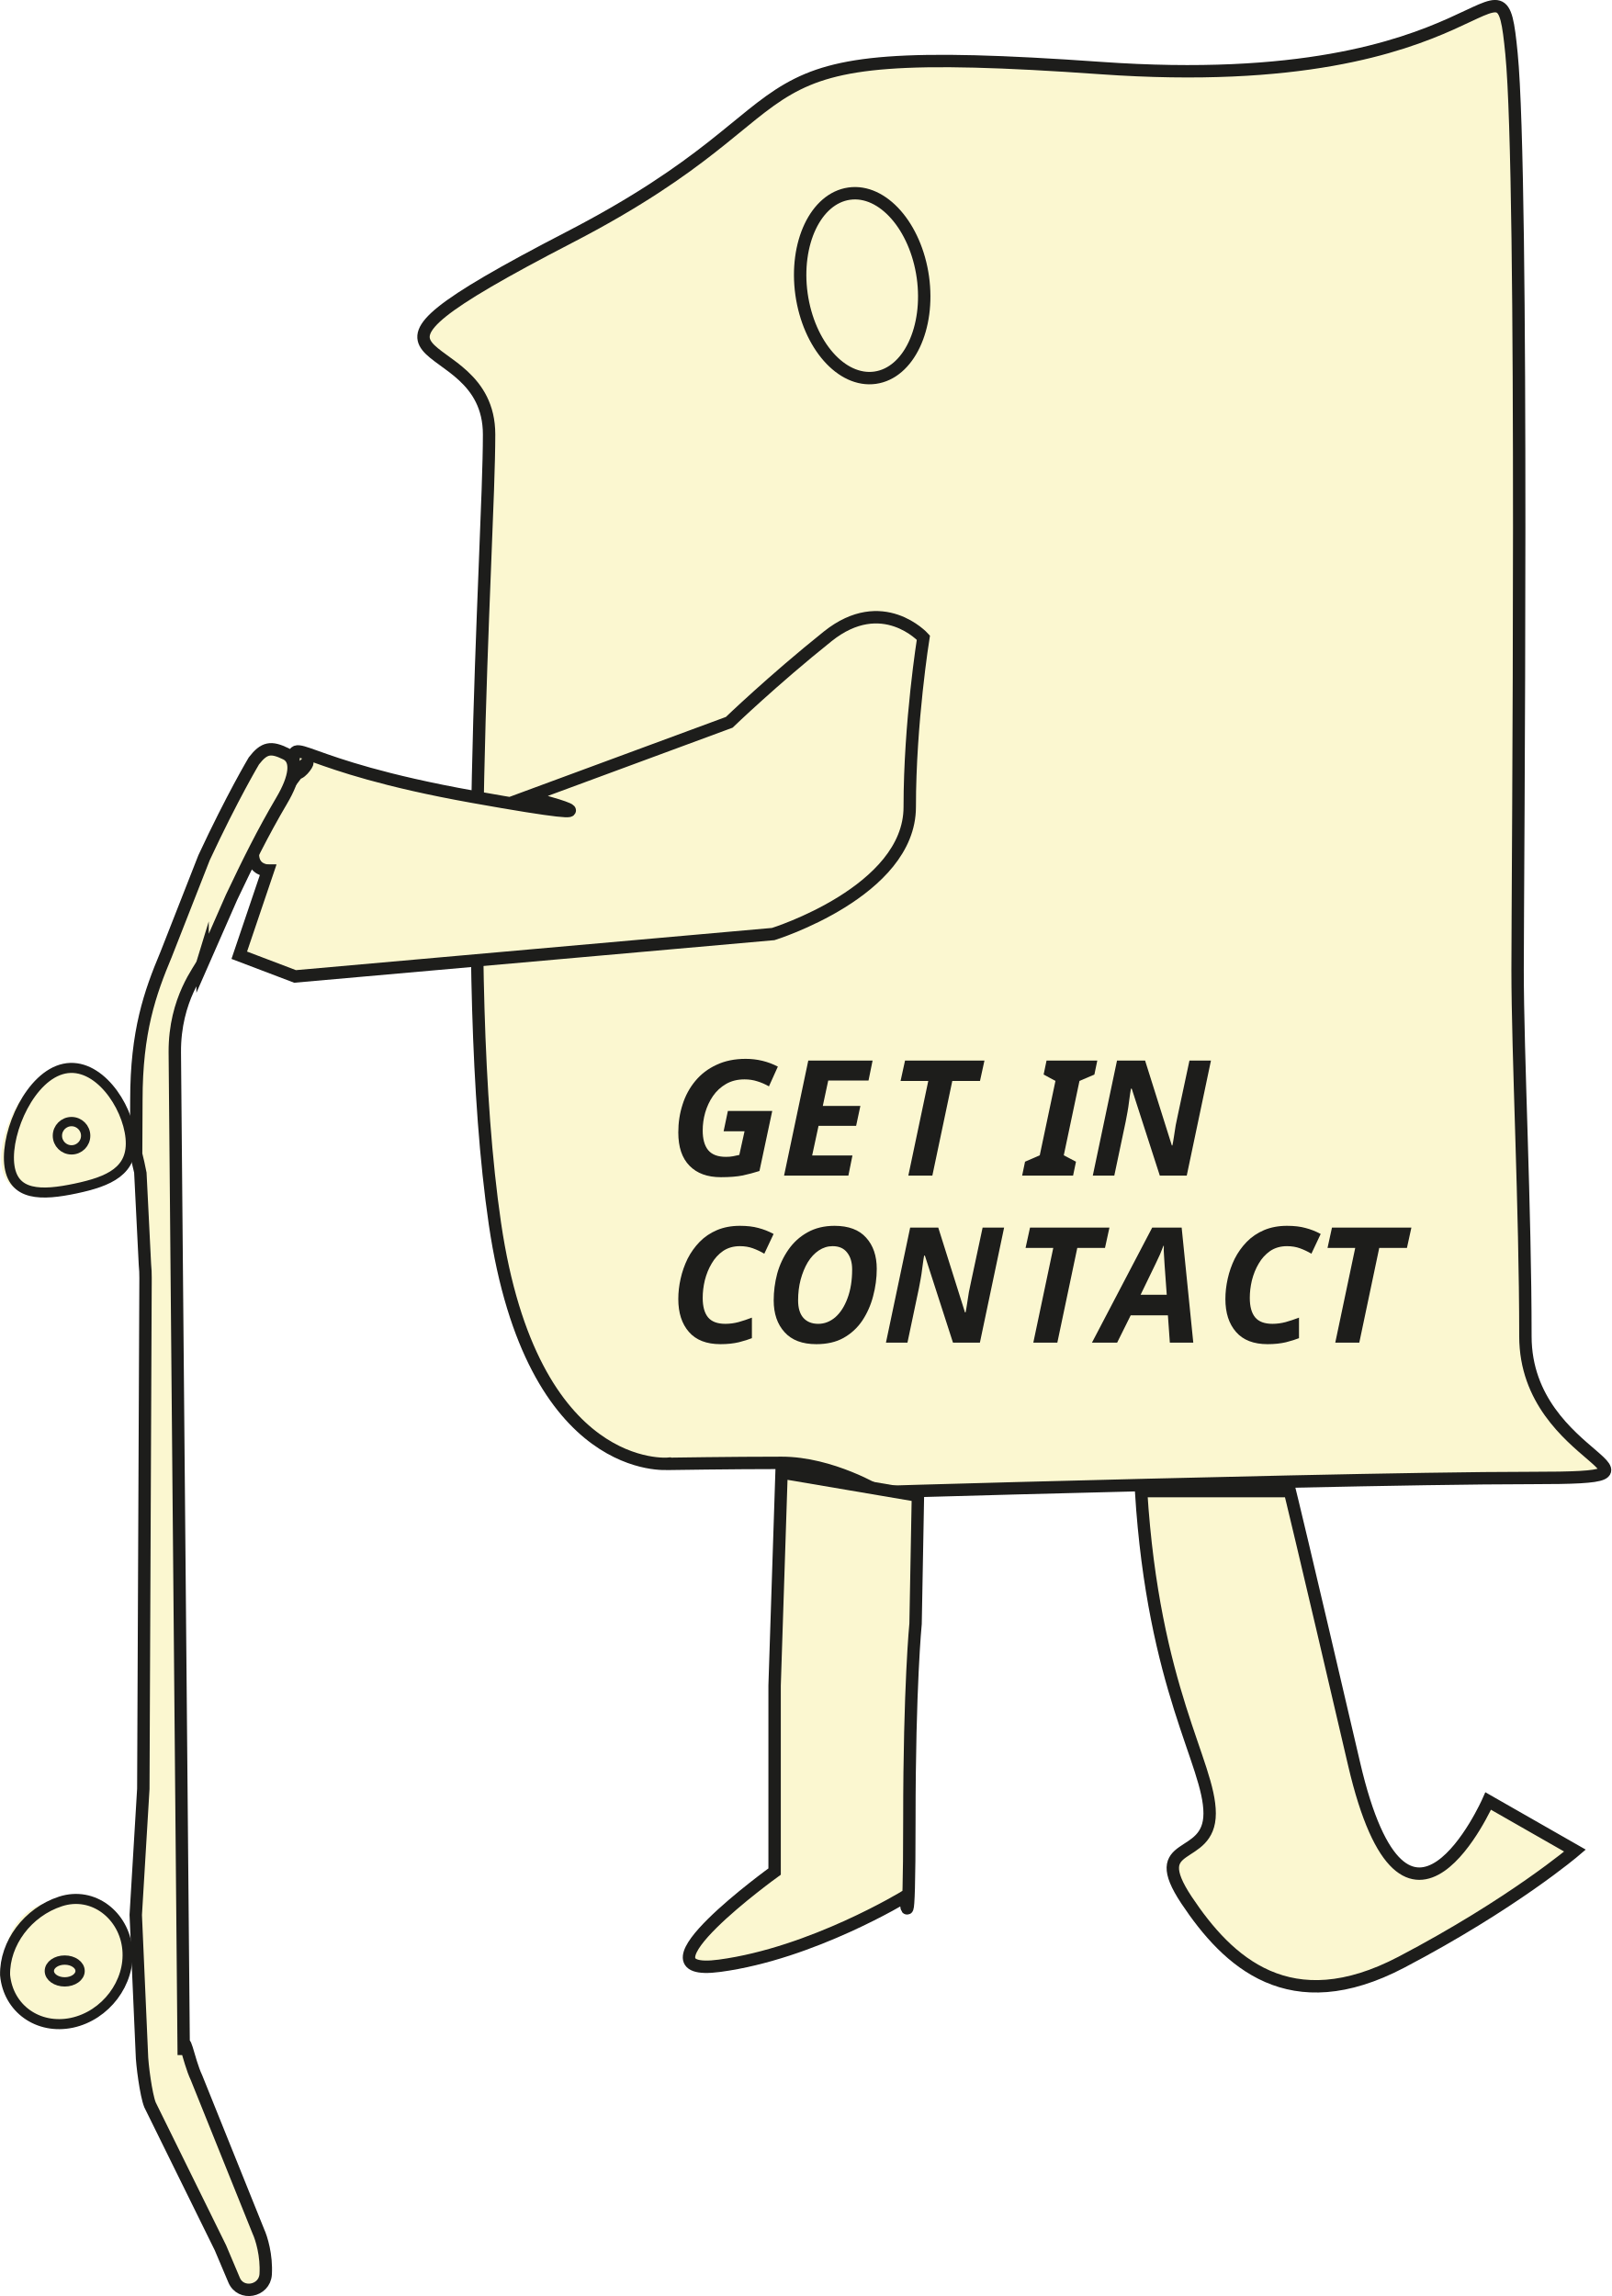
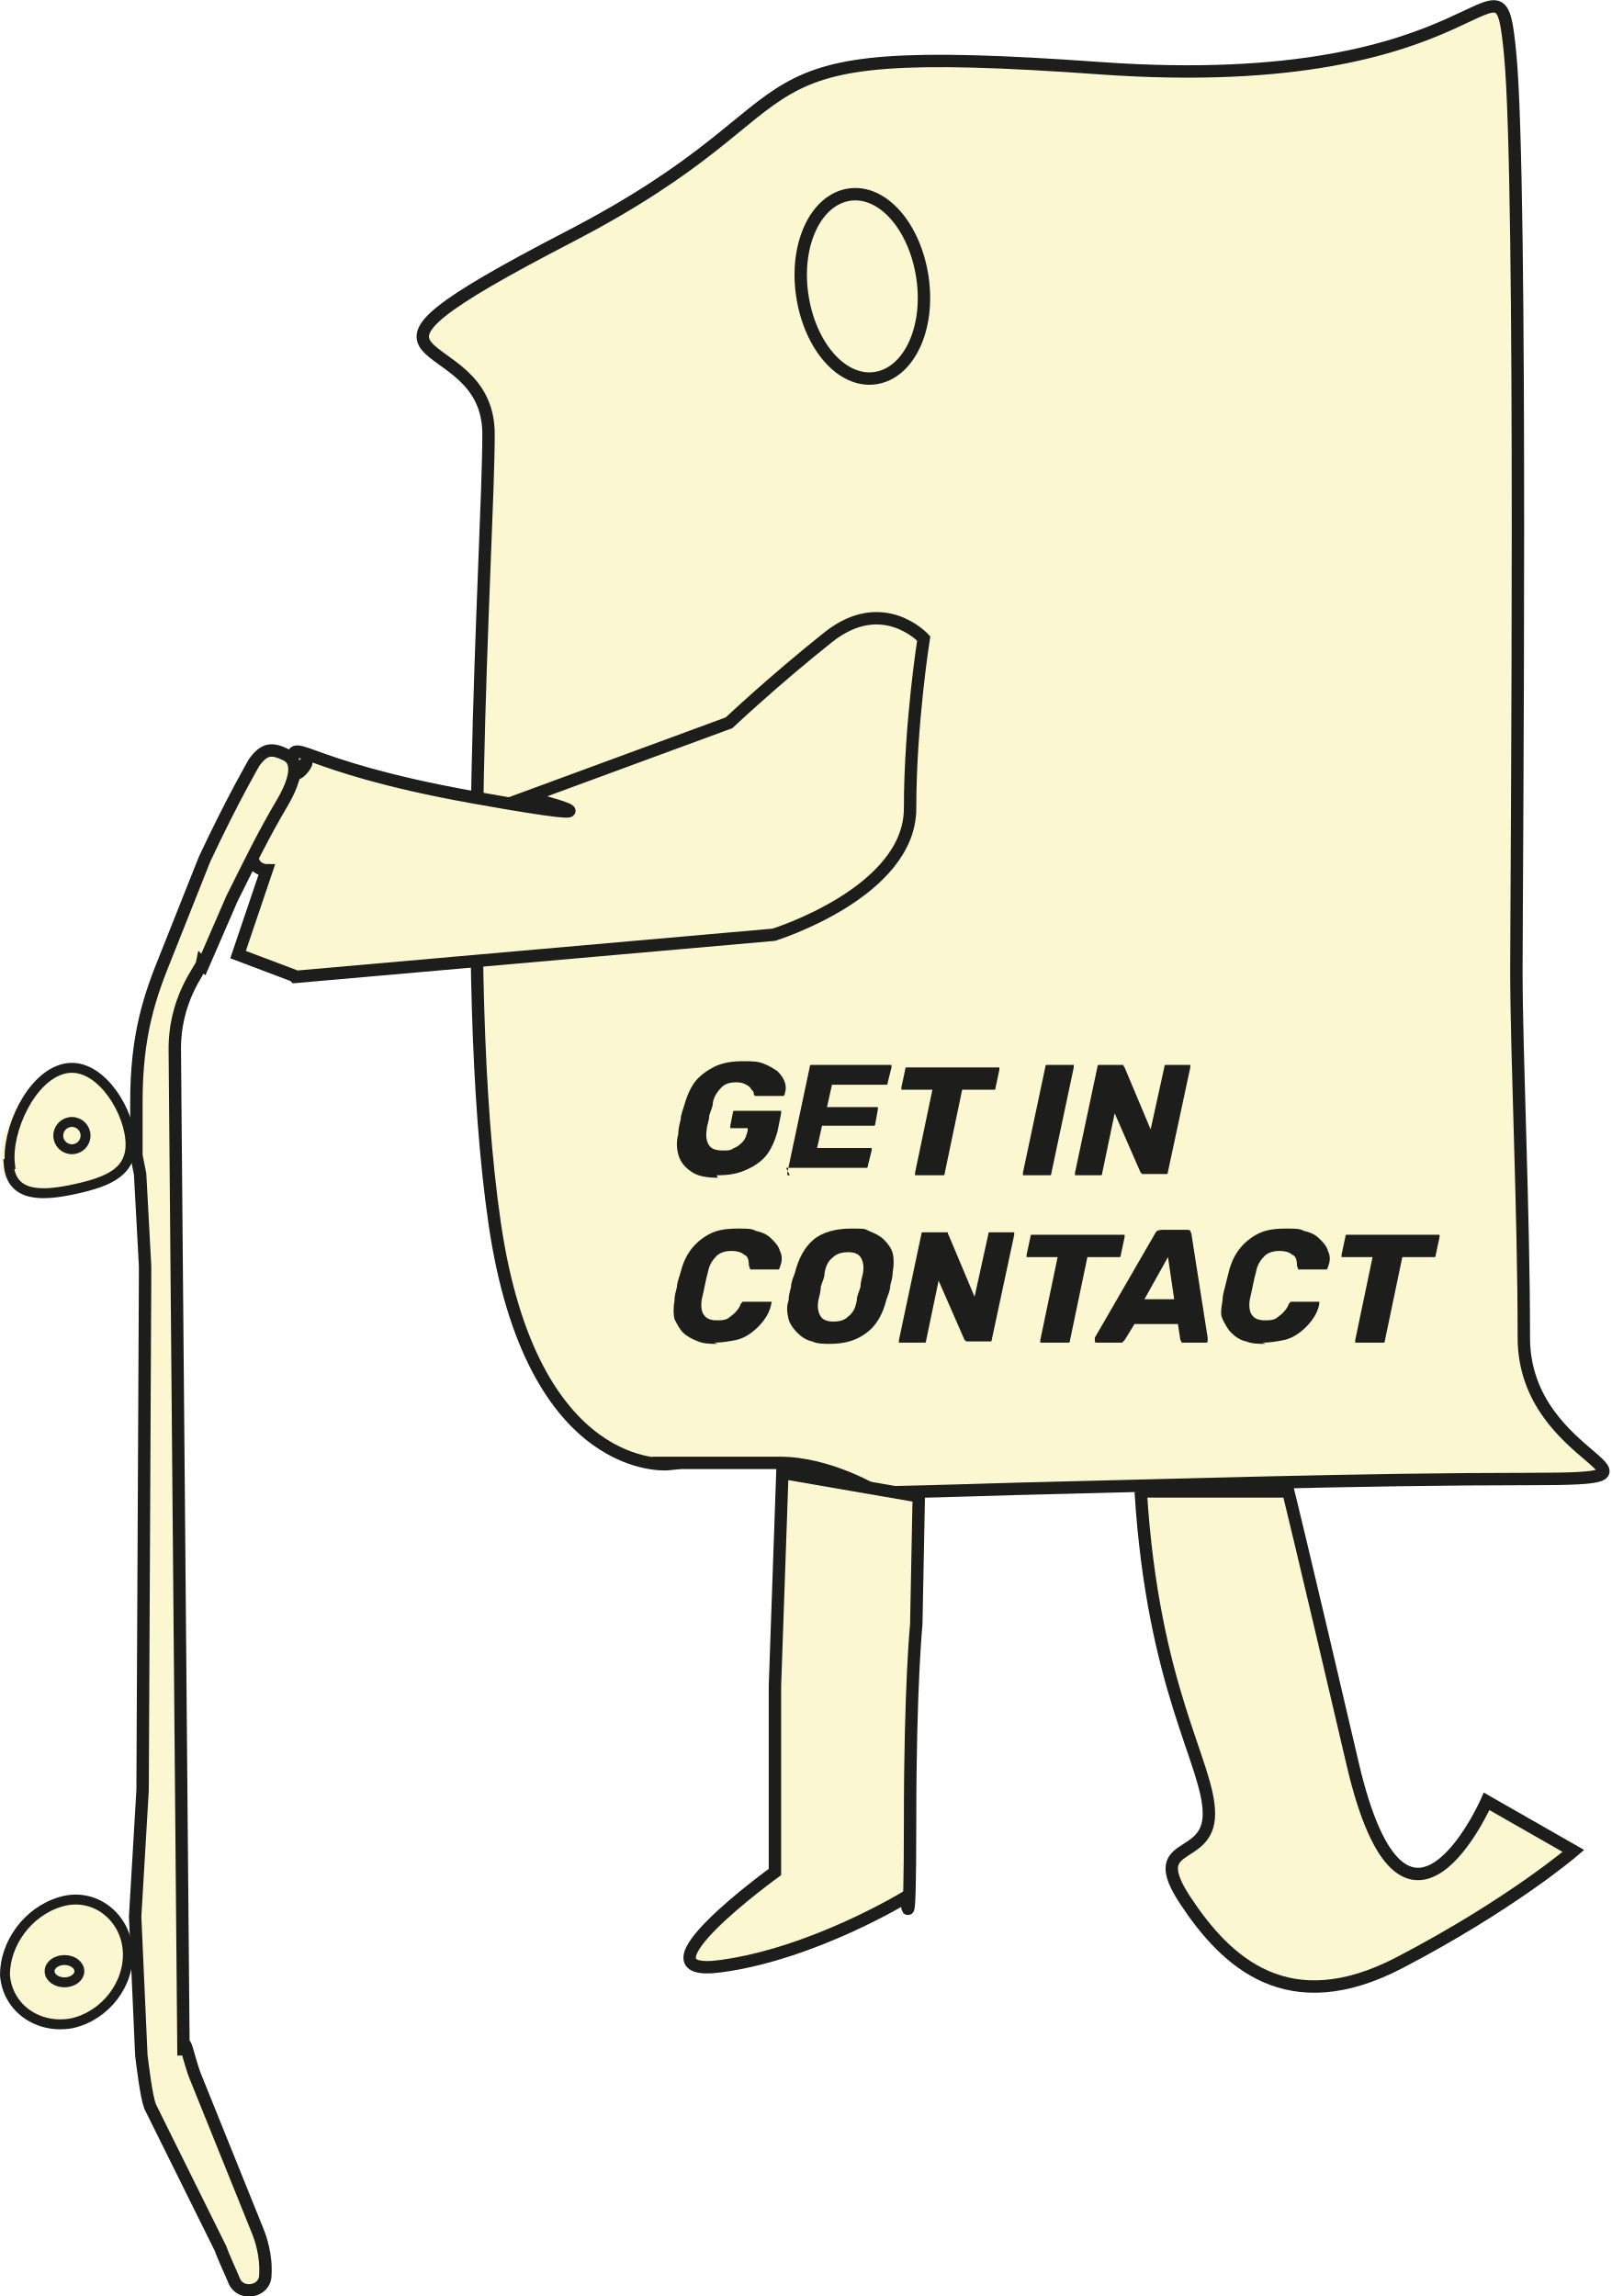
- <svg xmlns="http://www.w3.org/2000/svg" id="Ebene_2" viewBox="0 0 129.96 185.22">
+ <svg xmlns="http://www.w3.org/2000/svg" id="Ebene_2" version="1.1" viewBox="0 0 130 185.2">
  <defs>
    <style>
-       .cls-1, .cls-2, .cls-3 {
+       .st0, .st1, .st2, .st3 {
+         stroke: #1d1d1b;
+       }
+ 
+       .st0, .st2 {
        fill: none;
      }

-       .cls-1, .cls-2, .cls-3, .cls-4, .cls-5 {
-         stroke: #1d1d1b;
+       .st4 {
+         fill: #1d1d1b;
      }

-       .cls-2 {
-         stroke-width: .81px;
+       .st1 {
+         stroke-width: .8px;
      }

-       .cls-3 {
-         stroke-width: .81px;
-       }
- 
-       .cls-4, .cls-6, .cls-5 {
+       .st1, .st5, .st3 {
        fill: #fbf7d0;
      }

-       .cls-4, .cls-5 {
+       .st1, .st3 {
        stroke-miterlimit: 10;
      }

-       .cls-7 {
-         fill: #1d1d1b;
-         font-family: Rubik-BoldItalic, Rubik;
-         font-size: 13px;
-         font-style: italic;
-         font-weight: 700;
+       .st6 {
+         isolation: isolate;
      }

-       .cls-5 {
-         stroke-width: .75px;
-       }
- 
-       .cls-8 {
-         letter-spacing: 0em;
-       }
- 
-       .cls-9 {
-         letter-spacing: -.07em;
-       }
- 
-       .cls-10 {
-         letter-spacing: -.02em;
-       }
- 
-       .cls-11 {
-         letter-spacing: -.01em;
+       .st2 {
+         stroke-width: .8px;
      }
    </style>
  </defs>
-   <g id="Ebene_1-2" data-name="Ebene_1">
+   <g id="Ebene_1-2">
    <g>
-       <path class="cls-6" d="M53.92,118.08s-11,1.09-14-19.37c-3-20.46-.47-54.57-.47-63.66s-15.47-4.55,6.5-15.92c21.97-11.37,10.72-15.91,42.84-13.64,32.13,2.27,32.13-11.37,33.13-1.14s.49,67.07.49,73.89.63,19.28.63,29.56,14.12,11.43.5,11.43c-8.99,0-29.03.5-41.62.83-6.49.17-10.99.31-10.99.31,0,0-3.88-2.36-7.88-2.36s-9.12.08-9.12.08" />
-       <path class="cls-1" d="M53.92,118.08s-11,1.09-14-19.37c-3-20.46-.47-54.57-.47-63.66s-15.47-4.55,6.5-15.92c21.97-11.37,10.72-15.91,42.84-13.64,32.13,2.27,32.13-11.37,33.13-1.14s.49,67.07.49,73.89.63,19.28.63,29.56,14.12,11.43.5,11.43c-8.99,0-29.03.5-41.62.83-6.49.17-10.99.31-10.99.31,0,0-3.88-2.36-7.88-2.36s-9.12.08-9.12.08Z" />
-       <path class="cls-6" d="M62.48,135.98v15s-11.92,8.6-4.44,7.6c7.48-1,14.99-5.6,14.99-5.6,0,0,.32,4.6.32-6.2s.5-15.8.5-15.8l.19-10.32-11-1.87-.56,17.19Z" />
-       <path class="cls-1" d="M62.48,135.98v15s-11.92,8.6-4.44,7.6c7.48-1,14.99-5.6,14.99-5.6,0,0,.32,4.6.32-6.2s.5-15.8.5-15.8l.19-10.32-11-1.87-.56,17.19Z" />
-       <path class="cls-6" d="M92.04,120.29c1,16,5.53,22,5.53,26s-5.18,2-1.86,7c3.33,5,8.33,9.72,17.33,5s14-9,14-9l-7-4s-6.63,15-10.82-3-5.18-22-5.18-22h-12Z" />
-       <path class="cls-1" d="M92.04,120.29c1,16,5.53,22,5.53,26s-5.18,2-1.86,7c3.33,5,8.33,9.72,17.33,5s14-9,14-9l-7-4s-6.63,15-10.82-3-5.18-22-5.18-22h-12Z" />
-       <path class="cls-6" d="M70.59,30.47c2.7-.38,4.42-4.01,3.85-8.11-.58-4.1-3.24-7.12-5.94-6.74-2.7.38-4.42,4.01-3.85,8.11.58,4.1,3.23,7.12,5.94,6.74" />
-       <path class="cls-1" d="M70.59,30.47c2.7-.38,4.42-4.01,3.85-8.11-.58-4.1-3.24-7.12-5.94-6.74-2.7.38-4.42,4.01-3.85,8.11.58,4.1,3.23,7.12,5.94,6.74Z" />
-       <path class="cls-6" d="M23.8,78.77l38.57-3.42s11.01-3.42,11.01-10.25,1.1-13.66,1.1-13.66c0,0-3.3-3.63-7.71-.11-4.4,3.52-7.95,6.94-7.95,6.94l-16.27,6.01s10.07,2.59-4.4,0c-14.48-2.59-14.48-5.18-14.48-2.59s3.14-3.36-1.1,2.59c-4.24,5.95-.96,5.95-.96,5.95l-2.31,6.83,4.5,1.71Z" />
-       <path class="cls-1" d="M23.8,78.77l38.57-3.42s11.01-3.42,11.01-10.25,1.1-13.66,1.1-13.66c0,0-3.3-3.63-7.71-.11-4.4,3.52-7.95,6.94-7.95,6.94l-16.27,6.01s10.07,2.59-4.4,0c-14.48-2.59-14.48-5.18-14.48-2.59s3.14-3.36-1.1,2.59c-4.24,5.95-.96,5.95-.96,5.95l-2.31,6.83,4.5,1.71Z" />
+       <path class="st5" d="M53.9,118.1s-11,1.1-14-19.4-.5-54.6-.5-63.7-15.5-4.5,6.5-15.9c22-11.4,10.7-15.9,42.8-13.6,32.1,2.3,32.1-11.4,33.1-1.1s.5,67.1.5,73.9.6,19.3.6,29.6,14.1,11.4.5,11.4-29,.5-41.6.8c-6.5.2-11,.3-11,.3,0,0-3.9-2.4-7.9-2.4s-9.1,0-9.1,0" />
+       <path class="st0" d="M53.9,118.1s-11,1.1-14-19.4-.5-54.6-.5-63.7-15.5-4.5,6.5-15.9c22-11.4,10.7-15.9,42.8-13.6,32.1,2.3,32.1-11.4,33.1-1.1s.5,67.1.5,73.9.6,19.3.6,29.6,14.1,11.4.5,11.4-29,.5-41.6.8c-6.5.2-11,.3-11,.3,0,0-3.9-2.4-7.9-2.4s-9.1,0-9.1,0h0Z" />
+       <path class="st5" d="M62.5,136v15s-11.9,8.6-4.4,7.6,15-5.6,15-5.6c0,0,.3,4.6.3-6.2s.5-15.8.5-15.8l.2-10.3-11-1.9-.6,17.2Z" />
+       <path class="st0" d="M62.5,136v15s-11.9,8.6-4.4,7.6,15-5.6,15-5.6c0,0,.3,4.6.3-6.2s.5-15.8.5-15.8l.2-10.3-11-1.9-.6,17.2Z" />
+       <path class="st5" d="M92,120.3c1,16,5.5,22,5.5,26s-5.2,2-1.9,7c3.3,5,8.3,9.7,17.3,5s14-9,14-9l-7-4s-6.6,15-10.8-3-5.2-22-5.2-22c0,0-12,0-12,0Z" />
+       <path class="st0" d="M92,120.3c1,16,5.5,22,5.5,26s-5.2,2-1.9,7c3.3,5,8.3,9.7,17.3,5s14-9,14-9l-7-4s-6.6,15-10.8-3-5.2-22-5.2-22c0,0-12,0-12,0Z" />
+       <path class="st5" d="M70.6,30.5c2.7-.4,4.4-4,3.8-8.1-.6-4.1-3.2-7.1-5.9-6.7-2.7.4-4.4,4-3.8,8.1.6,4.1,3.2,7.1,5.9,6.7" />
+       <path class="st0" d="M70.6,30.5c2.7-.4,4.4-4,3.8-8.1-.6-4.1-3.2-7.1-5.9-6.7-2.7.4-4.4,4-3.8,8.1.6,4.1,3.2,7.1,5.9,6.7Z" />
+       <path class="st5" d="M23.8,78.8l38.6-3.4s11-3.4,11-10.2,1.1-13.7,1.1-13.7c0,0-3.3-3.6-7.7-.1-4.4,3.5-8,6.9-8,6.9l-16.3,6s10.1,2.6-4.4,0c-14.5-2.6-14.5-5.2-14.5-2.6s3.1-3.4-1.1,2.6c-4.2,5.9-1,5.9-1,5.9l-2.3,6.8s4.5,1.7,4.5,1.7Z" />
+       <path class="st0" d="M23.8,78.8l38.6-3.4s11-3.4,11-10.2,1.1-13.7,1.1-13.7c0,0-3.3-3.6-7.7-.1-4.4,3.5-8,6.9-8,6.9l-16.3,6s10.1,2.6-4.4,0c-14.5-2.6-14.5-5.2-14.5-2.6s3.1-3.4-1.1,2.6c-4.2,5.9-1,5.9-1,5.9l-2.3,6.8s4.5,1.7,4.5,1.7Z" />
    </g>
    <g>
-       <path class="cls-4" d="M16.34,77.69c-.14.46-2.27,2.86-2.24,7.21l.72,80.88c-.03-2.3.35.4,1.03,1.83l4.99,12.4c.25.54.68,1.94.59,3.46-.09,1.39-2.02,1.74-2.55.46-.19-.46-.85-2-1.1-2.6l-5.68-11.53c-.32-.79-.65-3.3-.66-4.15l-.49-11.17.61-10.17.18-41.19c0-.37-.01-.75-.05-1.12l-.37-7.41c0-.06-.34-1.48-.34-1.54l.02-4.31c0-5.53,1.09-8.62,2.4-11.75l3.06-7.8c2.28-4.9,4.02-7.81,4.02-7.81.83-1.07,1.37-1.16,2.58-.57.98.48.75,1.93-.33,3.76-1.56,2.65-2.71,4.99-4.05,7.81l-2.34,5.33Z" />
-       <path class="cls-6" d="M.33,159.33c.25,2.7,2.69,4.42,5.43,3.85,2.75-.58,4.77-3.24,4.51-5.94-.25-2.7-2.63-3.85-5.43-3.85-3.36,0-4.77,3.23-4.51,5.94" />
-       <path class="cls-3" d="M.41,159.33c.25,2.7,2.66,4.42,5.39,3.85,2.72-.58,4.73-3.24,4.47-5.94-.25-2.7-2.74-4.71-5.39-3.85s-4.52,3.38-4.47,5.94Z" />
-       <path class="cls-6" d="M.12,93.92c.27,2.7,2.89,2.64,5.85,2.06,2.96-.58,5.13-1.45,4.86-4.15-.27-2.7-2.89-6.21-5.85-5.64-2.96.58-5.13,5.02-4.86,7.72" />
-       <path class="cls-2" d="M.74,93.86c.25,2.67,2.65,2.59,5.35,2.02,2.7-.57,4.69-1.41,4.44-4.08-.25-2.67-2.65-6.16-5.35-5.59-2.7.57-4.69,4.99-4.44,7.66Z" />
-       <ellipse class="cls-5" cx="5.22" cy="159" rx="1.24" ry=".88" />
-       <circle class="cls-5" cx="5.77" cy="91.62" r="1.14" />
+       <path class="st3" d="M16.3,77.7c-.1.5-2.3,2.9-2.2,7.2l.7,80.9c0-2.3.4.4,1,1.8l5,12.4c.2.5.7,1.9.6,3.5,0,1.4-2,1.7-2.5.5-.2-.5-.9-2-1.1-2.6l-5.7-11.5c-.3-.8-.6-3.3-.7-4.1l-.5-11.2.6-10.2.2-41.2c0-.4,0-.8,0-1.1l-.4-7.4c0,0-.3-1.5-.3-1.5v-4.3c0-5.5,1.1-8.6,2.4-11.8l3.1-7.8c2.3-4.9,4-7.8,4-7.8.8-1.1,1.4-1.2,2.6-.6,1,.5.8,1.9-.3,3.8-1.6,2.7-2.7,5-4.1,7.8l-2.3,5.3h0Z" />
+       <path class="st5" d="M.3,159.3c.3,2.7,2.7,4.4,5.4,3.9,2.8-.6,4.8-3.2,4.5-5.9-.2-2.7-2.6-3.9-5.4-3.9s-4.8,3.2-4.5,5.9" />
+       <path class="st2" d="M.4,159.3c.2,2.7,2.7,4.4,5.4,3.9,2.7-.6,4.7-3.2,4.5-5.9-.2-2.7-2.7-4.7-5.4-3.9s-4.5,3.4-4.5,5.9Z" />
+       <path class="st5" d="M.1,93.9c.3,2.7,2.9,2.6,5.8,2.1,3-.6,5.1-1.4,4.9-4.2-.3-2.7-2.9-6.2-5.8-5.6-3,.6-5.1,5-4.9,7.7" />
+       <path class="st2" d="M.7,93.9c.2,2.7,2.7,2.6,5.4,2,2.7-.6,4.7-1.4,4.4-4.1s-2.7-6.2-5.3-5.6c-2.7.6-4.7,5-4.4,7.7h0Z" />
+       <ellipse class="st1" cx="5.2" cy="159" rx="1.2" ry=".9" />
+       <circle class="st1" cx="5.8" cy="91.6" r="1.1" />
    </g>
-     <text class="cls-7" transform="translate(53.93 94.84)">
-       <tspan x="0" y="0">GE</tspan>
-       <tspan class="cls-10" x="17.65" y="0">T</tspan>
-       <tspan class="cls-8" x="25.51" y="0" xml:space="preserve"> IN </tspan>
-     </text>
-     <text class="cls-7" transform="translate(53.93 108.31)">
-       <tspan x="0" y="0">CON</tspan>
-       <tspan class="cls-9" x="27.73" y="0">T</tspan>
-       <tspan class="cls-11" x="34.93" y="0">A</tspan>
-       <tspan x="44.13" y="0">CT</tspan>
-     </text>
+     <g class="st6">
+       <g class="st6">
+         <path class="st4" d="M57.9,95c-.8,0-1.5-.1-2-.4-.5-.3-.9-.7-1.1-1.2-.2-.5-.3-1.2-.1-1.9,0-.4.1-.8.2-1.2,0-.4.2-.8.3-1.2.2-.7.5-1.4.9-1.9.4-.5,1-.9,1.6-1.2.7-.3,1.4-.4,2.2-.4s1.2,0,1.7.2c.5.2.8.4,1.1.6.3.3.5.6.6.9s.1.6,0,.9c0,0,0,.1-.1.2,0,0-.1,0-.2,0h-1.9c0,0-.2,0-.2,0s0,0-.1-.1c0-.1,0-.3-.2-.4,0-.1-.2-.3-.4-.4-.2-.1-.4-.2-.8-.2-.5,0-.9.1-1.2.4s-.6.7-.7,1.2c0,.4-.2.7-.3,1.1,0,.4-.2.8-.2,1.1-.1.6,0,1,.2,1.3.2.3.6.4,1.1.4s.6,0,.9-.2c.3-.1.5-.3.7-.5.2-.2.3-.5.4-.9v-.2c0,0-1.2,0-1.2,0,0,0-.2,0-.2,0,0,0,0-.1,0-.2l.2-1c0,0,0-.2.1-.2,0,0,.2,0,.3,0h3.3c0,0,.2,0,.2,0,0,0,0,.1,0,.2l-.3,1.5c-.2.7-.5,1.4-.9,1.9s-1,.9-1.7,1.2c-.7.3-1.4.4-2.3.4Z" />
+         <path class="st4" d="M63.7,94.8c0,0-.2,0-.2,0,0,0,0-.1,0-.2l1.8-8.5c0,0,0-.2.1-.2,0,0,.2,0,.2,0h6.1c0,0,.2,0,.2,0s0,.1,0,.2l-.3,1.2c0,0,0,.2-.1.2,0,0-.2,0-.3,0h-4.1l-.4,1.8h3.9c0,0,.2,0,.2,0,0,0,0,.1,0,.2l-.2,1.1c0,0,0,.2-.1.2,0,0-.2,0-.3,0h-3.9l-.4,1.8h4.2c0,0,.2,0,.2,0s0,.1,0,.2l-.3,1.2c0,0,0,.2-.1.2,0,0-.2,0-.3,0h-6.2Z" />
+       </g>
+       <g class="st6">
+         <path class="st4" d="M74,94.8c0,0-.2,0-.2,0,0,0,0-.1,0-.2l1.4-6.7h-2.3c0,0-.2,0-.2,0,0,0,0-.1,0-.2l.3-1.4c0,0,0-.2.1-.2,0,0,.2,0,.3,0h7c0,0,.2,0,.2,0,0,0,0,.1,0,.2l-.3,1.4c0,0,0,.2-.1.2,0,0-.2,0-.3,0h-2.3l-1.4,6.7c0,0,0,.2-.1.2,0,0-.2,0-.3,0h-1.7Z" />
+       </g>
+       <g class="st6">
+         <path class="st4" d="M82.7,94.8c0,0-.2,0-.2,0,0,0,0-.1,0-.2l1.8-8.5c0,0,0-.2.1-.2,0,0,.2,0,.2,0h1.8c0,0,.2,0,.2,0,0,0,0,.1,0,.2l-1.8,8.5c0,0,0,.2-.1.2,0,0-.2,0-.2,0h-1.8Z" />
+         <path class="st4" d="M86.9,94.8c0,0-.2,0-.2,0,0,0,0-.1,0-.2l1.8-8.5c0,0,0-.2.1-.2,0,0,.2,0,.3,0h1.4c.1,0,.2,0,.3,0,0,0,0,.1.1.2l2.1,5,1.1-5c0,0,0-.2.1-.2,0,0,.2,0,.2,0h1.6c0,0,.2,0,.2,0s0,.1,0,.2l-1.8,8.4c0,0,0,.2-.1.2,0,0-.2,0-.3,0h-1.4c-.1,0-.2,0-.3,0,0,0,0-.1-.1-.1l-2.1-4.8-1,4.8c0,0,0,.2-.1.2,0,0-.2,0-.3,0h-1.6Z" />
+       </g>
+     </g>
+     <g class="st6">
+       <g class="st6">
+         <path class="st4" d="M57.9,108.4c-.6,0-1.1,0-1.6-.2s-.9-.4-1.2-.7-.5-.7-.7-1.1c-.1-.4-.1-.9,0-1.5,0-.4.1-.7.2-1.1,0-.4.2-.8.3-1.2.2-.8.5-1.4.9-1.9.4-.5.9-.9,1.5-1.2.6-.3,1.3-.4,2.2-.4s1.1,0,1.5.2c.5.1.9.3,1.2.6.3.3.6.6.7,1,.2.4.2.8,0,1.3,0,0,0,.1-.1.2,0,0-.1,0-.2,0h-1.8c-.1,0-.2,0-.3,0,0,0,0-.1-.1-.3,0-.5-.1-.8-.4-.9-.2-.2-.6-.3-1-.3s-.9.1-1.2.4c-.3.3-.6.7-.7,1.3-.2.7-.3,1.4-.5,2.2-.1.6,0,1.1.2,1.3.2.3.6.4,1,.4s.8,0,1.1-.3c.3-.2.6-.5.8-.9,0-.1.1-.2.2-.3,0,0,.2,0,.3,0h1.8c0,0,.1,0,.2,0s0,.1,0,.2c-.1.5-.3.9-.6,1.3-.3.4-.6.7-1,1-.4.3-.8.5-1.3.6-.5.1-1.1.2-1.7.2Z" />
+         <path class="st4" d="M67,108.4c-.5,0-1.1,0-1.5-.2-.5-.1-.9-.4-1.2-.7-.3-.3-.6-.7-.7-1.1-.1-.4-.2-1,0-1.5,0-.4.1-.7.2-1.1,0-.4.2-.8.3-1.1.3-1.2.8-2.1,1.5-2.7.7-.6,1.8-.9,3-.9s1.1,0,1.5.2c.5.2.9.4,1.2.7.3.3.6.7.7,1.1.1.4.1,1,0,1.5,0,.4-.1.7-.2,1.1,0,.4-.2.8-.3,1.1-.3,1.2-.8,2.1-1.6,2.7s-1.7.9-3,.9ZM67.2,106.6c.5,0,.9-.1,1.2-.4.4-.3.6-.7.7-1.3,0-.4.2-.7.3-1.1,0-.3.1-.7.2-1.1.1-.6,0-1-.2-1.3-.2-.3-.6-.4-1-.4s-.9.1-1.2.4c-.4.3-.6.7-.7,1.3,0,.4-.2.7-.3,1.1,0,.3-.1.7-.2,1.1-.1.6,0,1,.2,1.3s.6.4,1,.4Z" />
+         <path class="st4" d="M72.7,108.3c0,0-.2,0-.2,0,0,0,0-.1,0-.2l1.8-8.5c0,0,0-.2.1-.2,0,0,.2,0,.3,0h1.4c.1,0,.2,0,.3,0s0,.1.1.2l2.1,5,1.1-5c0,0,0-.2.1-.2s.2,0,.2,0h1.6c0,0,.2,0,.2,0,0,0,0,.1,0,.2l-1.8,8.4c0,0,0,.2-.1.2,0,0-.2,0-.3,0h-1.4c-.1,0-.2,0-.3,0,0,0,0-.1-.1-.1l-2.1-4.8-1,4.8c0,0,0,.2-.1.2,0,0-.2,0-.3,0h-1.6Z" />
+       </g>
+       <g class="st6">
+         <path class="st4" d="M84.1,108.3c0,0-.2,0-.2,0,0,0,0-.1,0-.2l1.4-6.7h-2.3c0,0-.2,0-.2,0,0,0,0-.1,0-.2l.3-1.4c0,0,0-.2.1-.2,0,0,.2,0,.3,0h7c0,0,.2,0,.2,0,0,0,0,.1,0,.2l-.3,1.4c0,0,0,.2-.1.2,0,0-.2,0-.3,0h-2.3l-1.4,6.7c0,0,0,.2-.1.2,0,0-.2,0-.3,0h-1.7Z" />
+       </g>
+       <g class="st6">
+         <path class="st4" d="M88.5,108.3c-.1,0-.2,0-.2-.1,0,0,0-.2,0-.3l4.8-8.3c0,0,.1-.2.2-.3,0,0,.2-.1.4-.1h2c.1,0,.3,0,.3.1,0,0,.1.2.1.3l1.3,8.3c0,.1,0,.2,0,.3s-.1.1-.2.1h-1.6c-.1,0-.2,0-.3,0,0,0,0-.1-.1-.2l-.2-1.3h-3.5l-.8,1.3c0,0-.1.1-.2.2,0,0-.2,0-.3,0h-1.7ZM92.3,104.8h2.4l-.5-3.4-1.9,3.4Z" />
+       </g>
+       <g class="st6">
+         <path class="st4" d="M102.1,108.4c-.6,0-1.1,0-1.6-.2-.5-.1-.9-.4-1.2-.7-.3-.3-.5-.7-.7-1.1s-.1-.9,0-1.5c0-.4.1-.7.2-1.1s.2-.8.3-1.2c.2-.8.5-1.4.9-1.9s.9-.9,1.5-1.2c.6-.3,1.3-.4,2.2-.4s1.1,0,1.5.2c.5.1.9.3,1.2.6.3.3.6.6.7,1,.2.4.2.8,0,1.3,0,0,0,.1-.1.2,0,0-.1,0-.2,0h-1.8c-.1,0-.2,0-.3,0,0,0,0-.1-.1-.3,0-.5-.1-.8-.4-.9-.2-.2-.6-.3-1-.3s-.9.1-1.2.4c-.3.3-.6.7-.7,1.3-.2.7-.3,1.4-.5,2.2-.1.6,0,1.1.2,1.3.2.3.6.4,1,.4s.8,0,1.1-.3c.3-.2.6-.5.8-.9,0-.1.1-.2.2-.3,0,0,.2,0,.3,0h1.8c0,0,.1,0,.2,0,0,0,0,.1,0,.2-.1.5-.3.9-.6,1.3s-.6.7-1,1c-.4.3-.8.5-1.3.6-.5.1-1.1.2-1.7.2Z" />
+         <path class="st4" d="M109.5,108.3c0,0-.2,0-.2,0,0,0,0-.1,0-.2l1.4-6.7h-2.3c0,0-.2,0-.2,0,0,0,0-.1,0-.2l.3-1.4c0,0,0-.2.1-.2,0,0,.2,0,.3,0h7c0,0,.2,0,.2,0s0,.1,0,.2l-.3,1.4c0,0,0,.2-.1.2,0,0-.2,0-.3,0h-2.3l-1.4,6.7c0,0,0,.2-.1.2,0,0-.2,0-.3,0h-1.7Z" />
+       </g>
+     </g>
  </g>
</svg>
